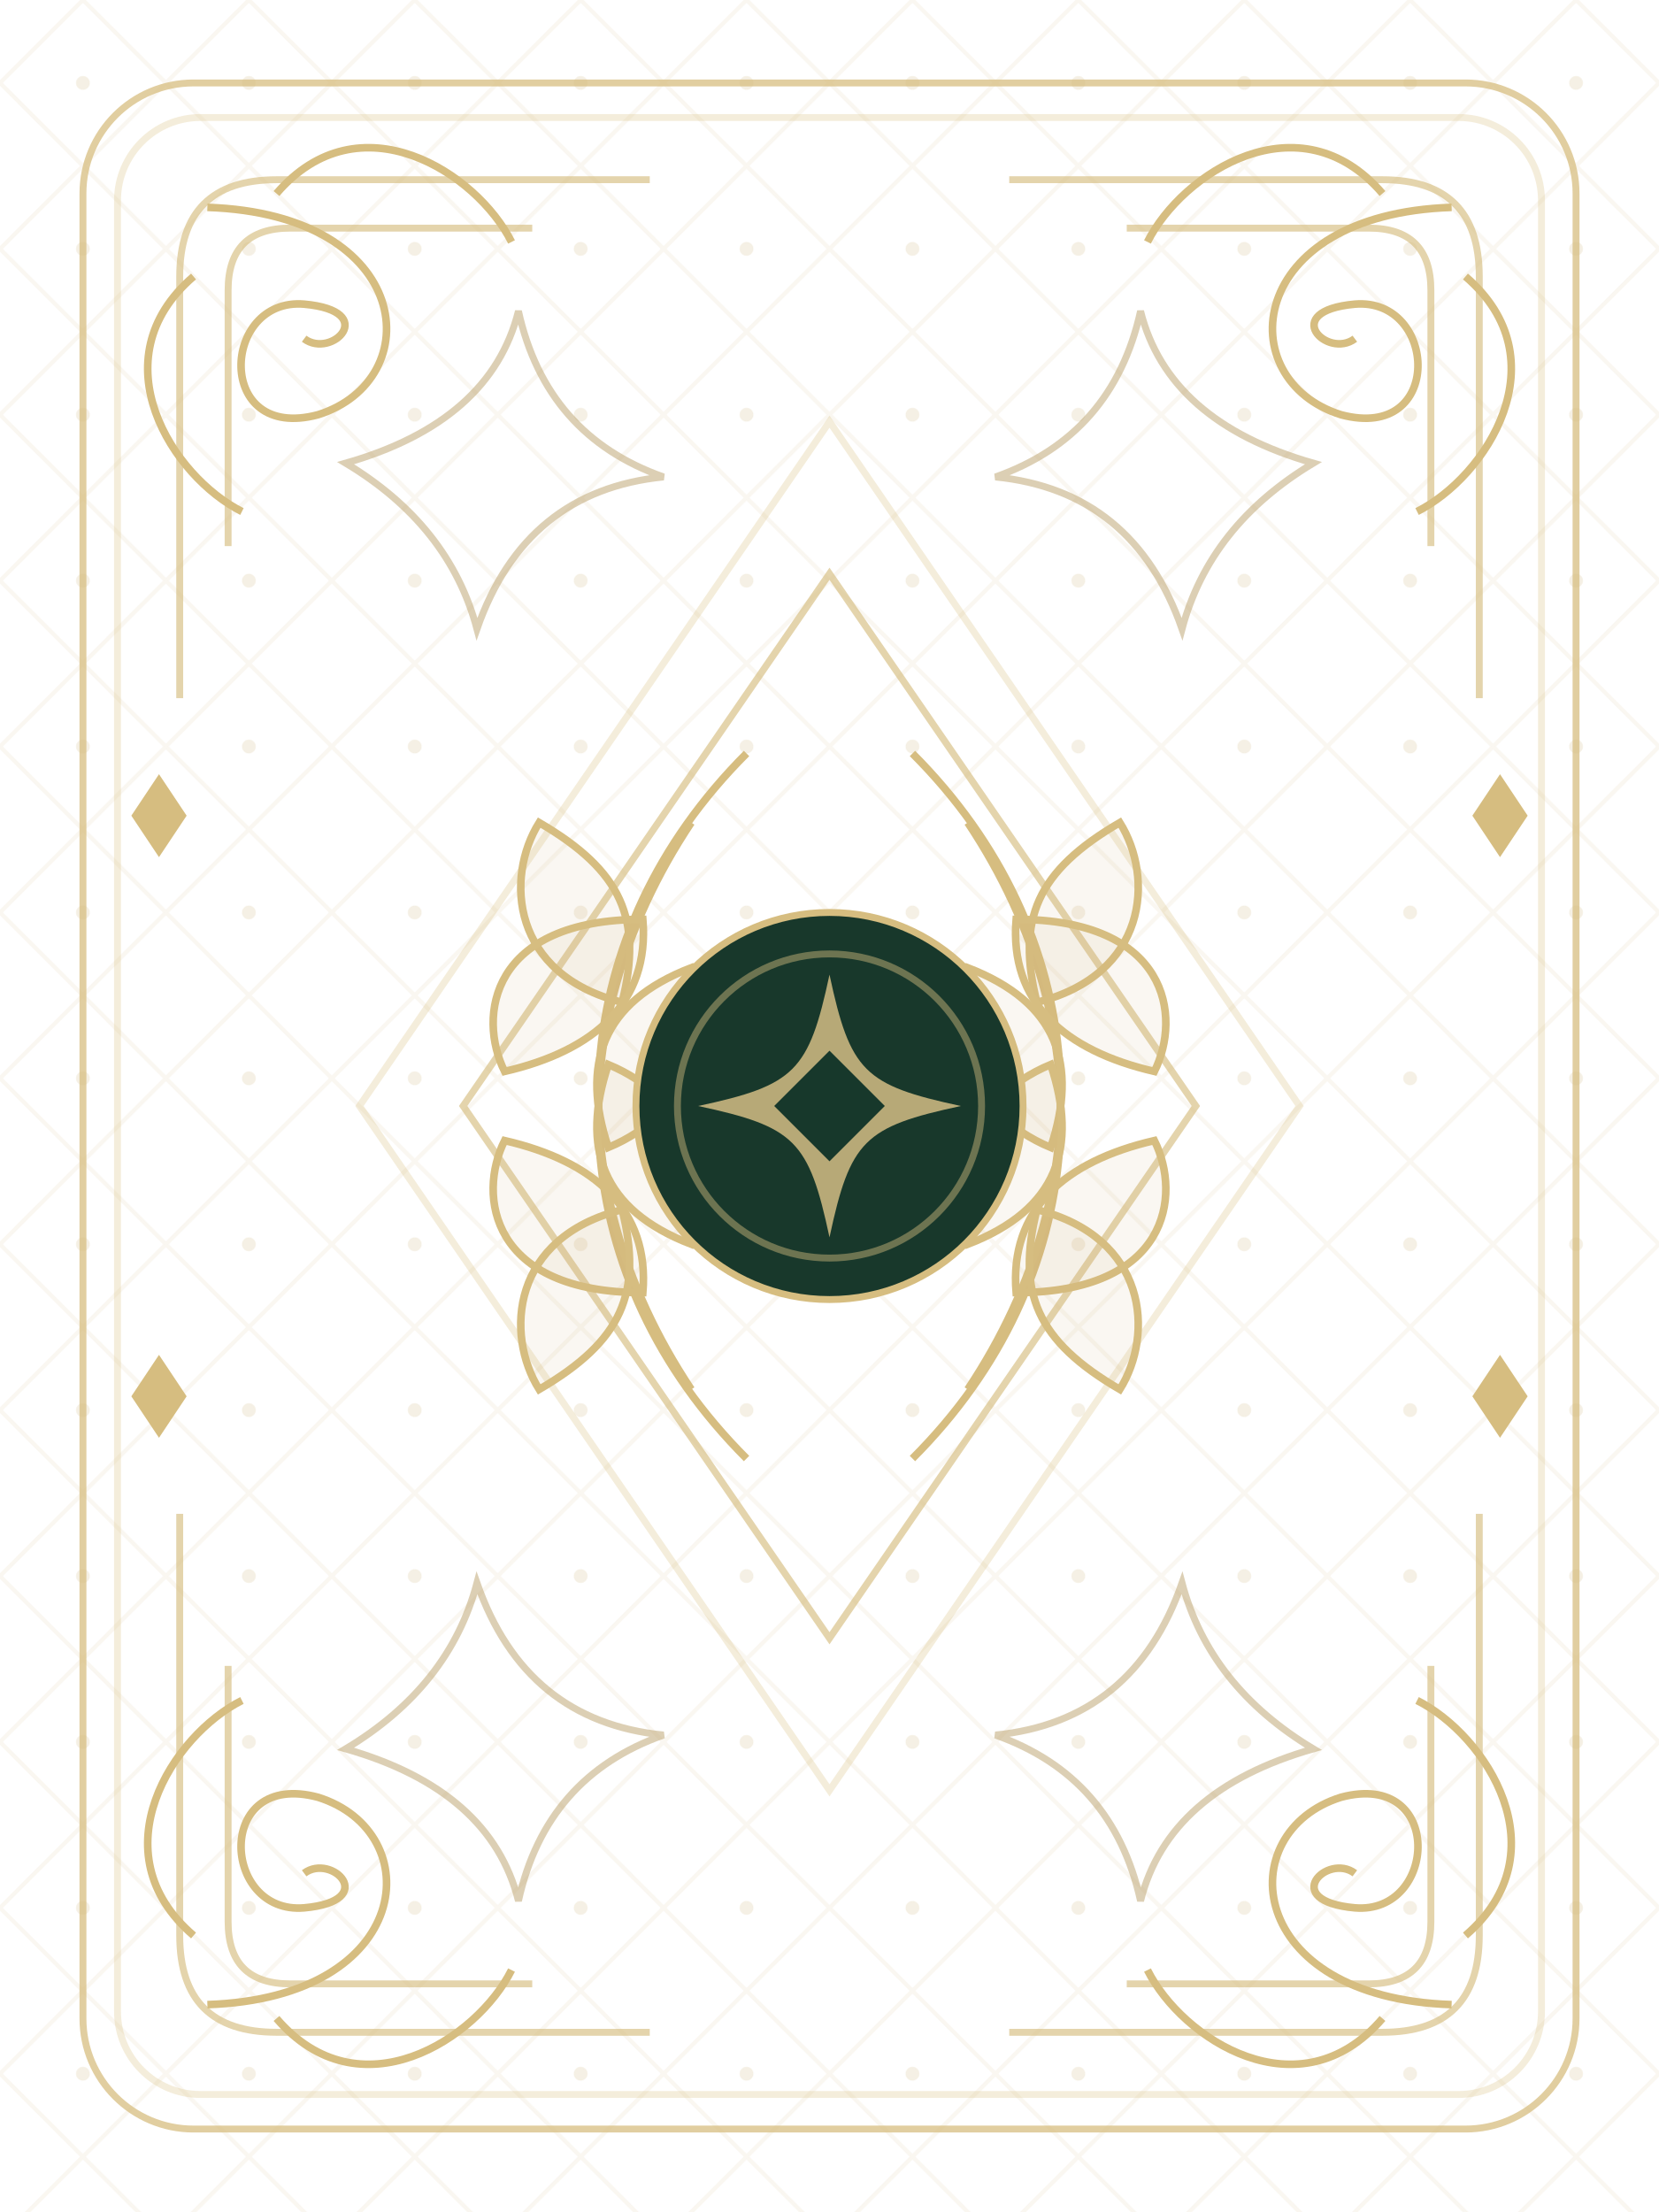
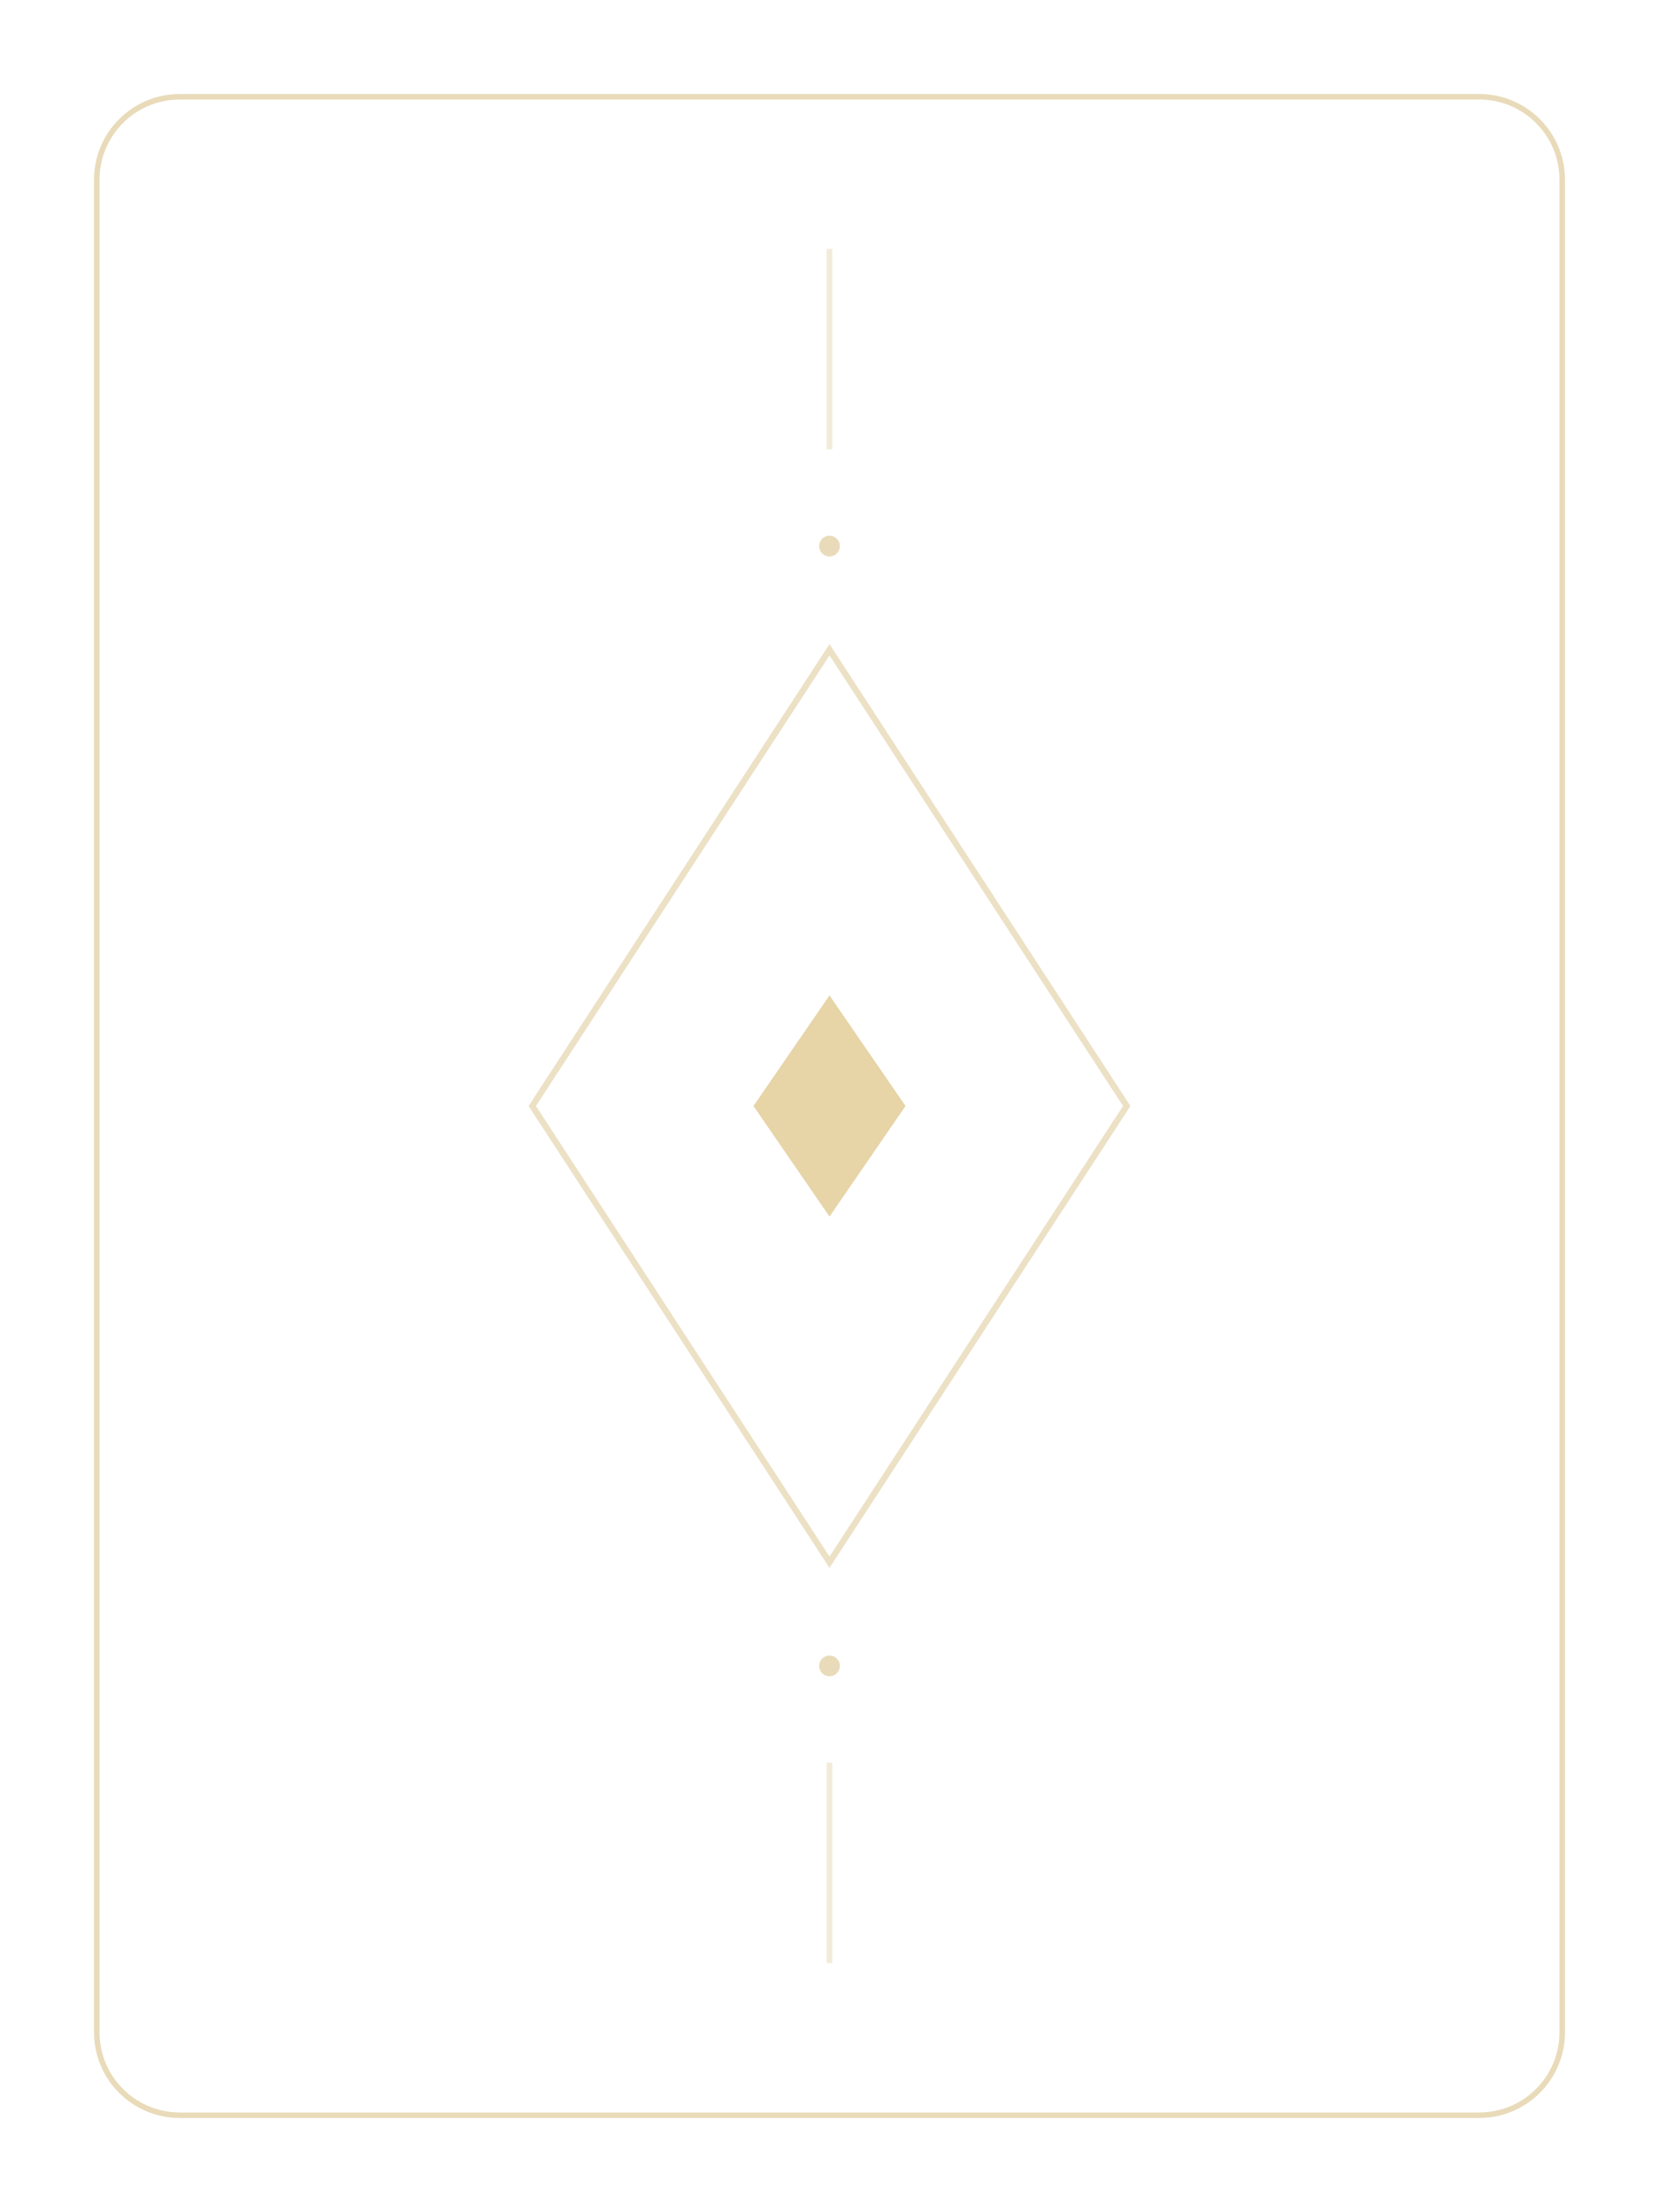
<svg xmlns="http://www.w3.org/2000/svg" viewBox="0 0 240 320" fill="none">
-   <defs>
-     <pattern id="weave" width="24" height="24" patternUnits="userSpaceOnUse">
-       <path d="M12 0 24 12 12 24 0 12Z" stroke="#c9ae70" stroke-opacity=".10" stroke-width=".6" />
-       <circle cx="12" cy="12" r="1" fill="#c9ae70" fill-opacity=".18" />
-     </pattern>
-     <g id="sprig" stroke="#d6bd80" stroke-width="1.1">
-       <path d="M0 0C-26-26-28-62-8-92" />
-       <path d="M-15-24C-37-24-39-38-35-46C-22-43-14-36-15-24ZM-20-45C-8-50-4-62-8-71C-21-66-24-57-20-45ZM-18-66C-34-70-35-84-30-92C-18-85-15-78-18-66Z" fill="#c9ae70" fill-opacity=".09" />
-     </g>
-     <g id="quarter">
-       <path d="M26 101V40Q26 26 40 26H94M33 79V42Q33 33 42 33H77" stroke="#d6bd80" stroke-opacity=".65" />
-       <path d="M30 30C60 31 62 55 46 60C31 64 32 43 44 44C55 45 48 52 44 49M40 28C52 14 69 25 74 35M28 40C14 52 25 69 35 74" stroke="#d6bd80" stroke-width="1.1" />
-       <path d="M50 67Q71 61 75 45Q79 63 96 69Q76 71 69 91Q65 76 50 67Z" stroke="#bba16a" stroke-opacity=".5" />
-       <path d="M23 112 27 118 23 124 19 118Z" fill="#d6bd80" />
-     </g>
-   </defs>
-   <rect width="240" height="320" fill="url(#weave)" />
-   <rect x="12" y="12" width="216" height="296" rx="16" stroke="#d6bd80" stroke-opacity=".75" />
-   <rect x="17" y="17" width="206" height="286" rx="12" stroke="#d6bd80" stroke-opacity=".28" />
-   <use href="#quarter" />
-   <use href="#quarter" transform="translate(240 0) scale(-1 1)" />
-   <use href="#quarter" transform="translate(0 320) scale(1 -1)" />
-   <use href="#quarter" transform="translate(240 320) scale(-1 -1)" />
-   <g transform="translate(120 160)">
-     <path d="M0-99 68 0 0 99-68 0Z" stroke="#d6bd80" stroke-opacity=".28" />
-     <path d="M0-77 53 0 0 77-53 0Z" stroke="#d6bd80" stroke-opacity=".65" />
-     <use href="#sprig" transform="translate(-12 51)" />
-     <use href="#sprig" transform="translate(12 51) scale(-1 1)" />
-     <use href="#sprig" transform="translate(-12 -51) scale(1 -1)" />
-     <use href="#sprig" transform="translate(12 -51) scale(-1 -1)" />
-     <circle r="28" fill="#18382b" stroke="#d6bd80" />
-     <circle r="22" stroke="#d6bd80" stroke-opacity=".45" />
-     <path d="M0-19C3-5 5-3 19 0C5 3 3 5 0 19C-3 5-5 3-19 0C-5-3-3-5 0-19Z" fill="#dec58a" fill-opacity=".8" />
-     <path d="M0-8 8 0 0 8-8 0Z" fill="#17382b" />
-   </g>
+   <rect x="14" y="14" width="212" height="292" rx="12" stroke="#d6bd80" stroke-opacity=".55" stroke-width=".8" />
+   <path d="M120 36V65M120 255V284" stroke="#d6bd80" stroke-opacity=".3" stroke-width=".8" />
+   <path d="M120 94 163 160 120 226 77 160Z" stroke="#d6bd80" stroke-opacity=".45" stroke-width=".9" />
+   <path d="M120 144 131 160 120 176 109 160Z" fill="#dec58a" fill-opacity=".75" />
+   <circle cx="120" cy="79" r="1.5" fill="#d6bd80" fill-opacity=".55" />
+   <circle cx="120" cy="241" r="1.5" fill="#d6bd80" fill-opacity=".55" />
</svg>
